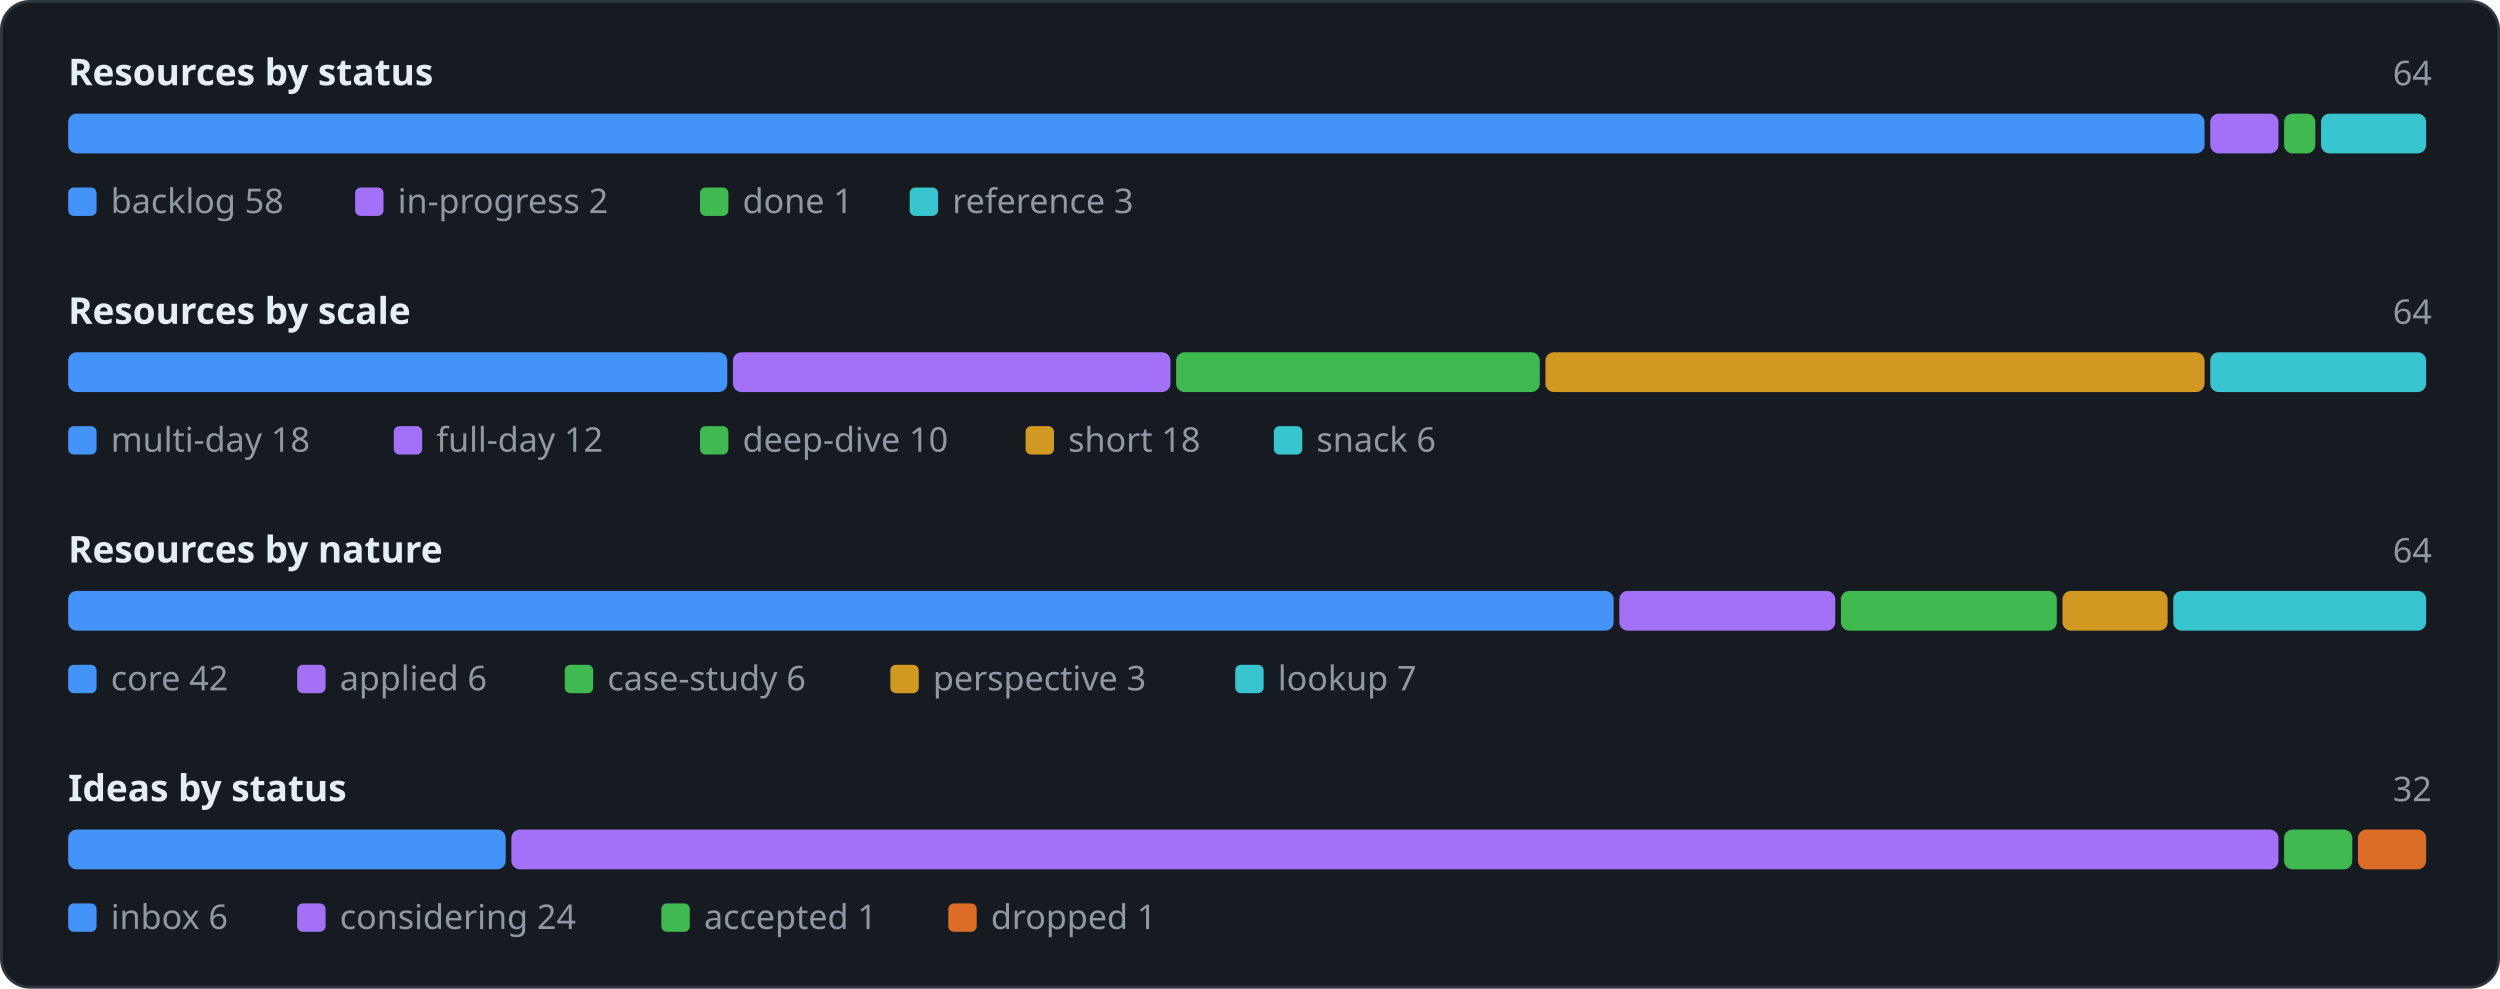
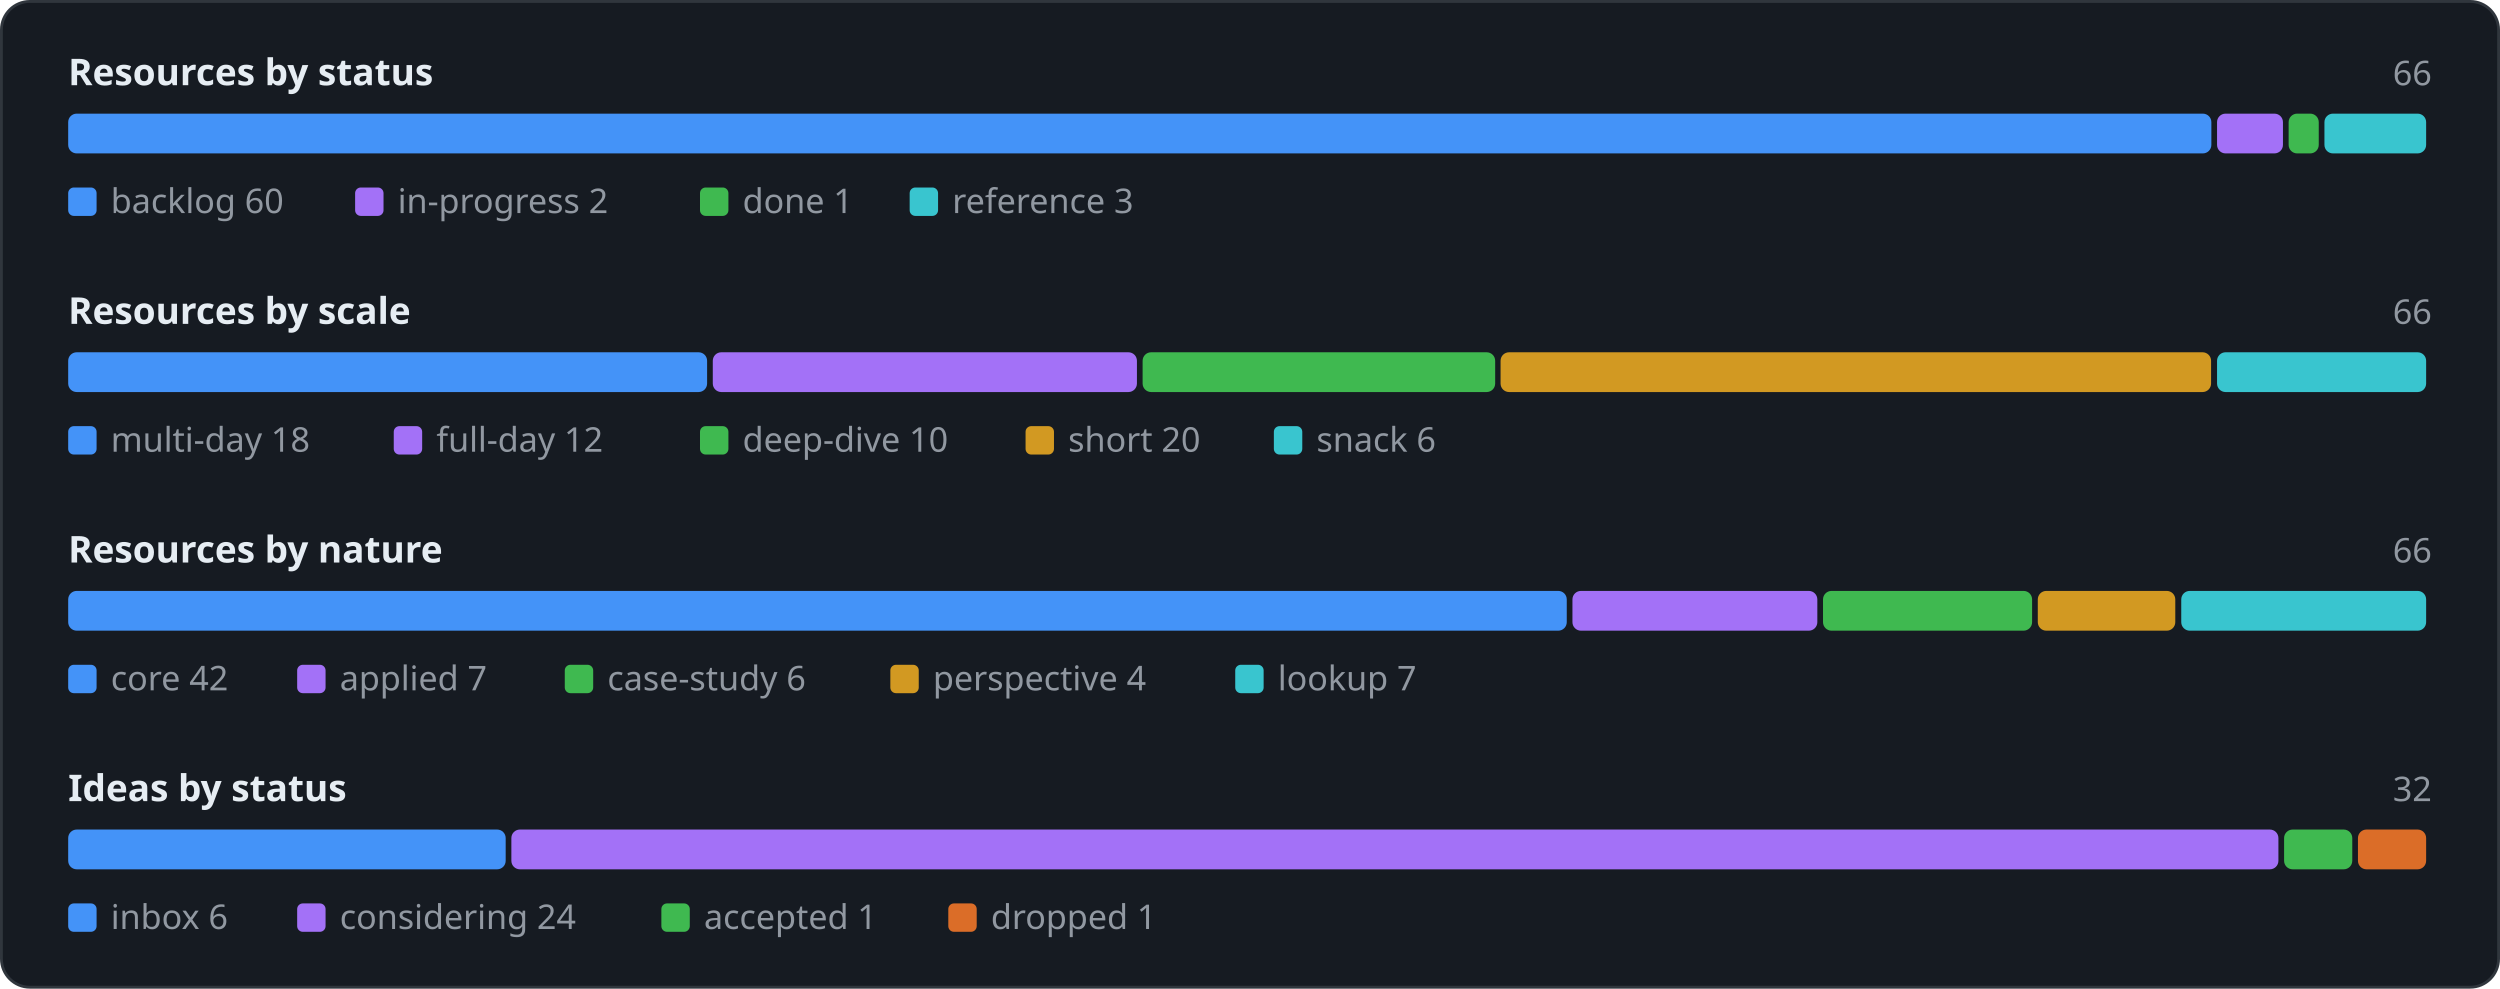
<svg xmlns="http://www.w3.org/2000/svg" width="880" height="348" viewBox="0 0 880 348" font-family="-apple-system, BlinkMacSystemFont, 'Segoe UI', 'Noto Sans', Helvetica, Arial, sans-serif">
  <rect x="0.5" y="0.5" width="879" height="347" rx="10" fill="#161b22" stroke="#30363d" />
  <text x="24" y="30" fill="#e6edf3" font-size="13" font-weight="600" text-anchor="start">Resources by status</text>
-   <text x="856" y="30" fill="#9198a1" font-size="12" font-weight="400" text-anchor="end">64</text>
-   <rect x="24.0" y="40" width="752" height="14" rx="3" fill="#4493f8" />
-   <rect x="778.0" y="40" width="24" height="14" rx="3" fill="#a371f7" />
-   <rect x="804.0" y="40" width="11" height="14" rx="3" fill="#3fb950" />
-   <rect x="817.0" y="40" width="37" height="14" rx="3" fill="#39c5cf" />
+   <text x="856" y="30" fill="#9198a1" font-size="12" font-weight="400" text-anchor="end">66</text>
+   <rect x="24.0" y="40" width="754.4" height="14" rx="3" fill="#4493f8" />
+   <rect x="780.4" y="40" width="23.2" height="14" rx="3" fill="#a371f7" />
+   <rect x="805.6" y="40" width="10.6" height="14" rx="3" fill="#3fb950" />
+   <rect x="818.2" y="40" width="35.8" height="14" rx="3" fill="#39c5cf" />
  <rect x="24" y="66" width="10" height="10" rx="2" fill="#4493f8" />
-   <text x="39" y="75" fill="#9198a1" font-size="12" font-weight="400" text-anchor="start">backlog 58</text>
+   <text x="39" y="75" fill="#9198a1" font-size="12" font-weight="400" text-anchor="start">backlog 60</text>
  <rect x="125" y="66" width="10" height="10" rx="2" fill="#a371f7" />
  <text x="140" y="75" fill="#9198a1" font-size="12" font-weight="400" text-anchor="start">in-progress 2</text>
  <rect x="246.4" y="66" width="10" height="10" rx="2" fill="#3fb950" />
  <text x="261.4" y="75" fill="#9198a1" font-size="12" font-weight="400" text-anchor="start">done 1</text>
  <rect x="320.2" y="66" width="10" height="10" rx="2" fill="#39c5cf" />
  <text x="335.2" y="75" fill="#9198a1" font-size="12" font-weight="400" text-anchor="start">reference 3</text>
  <text x="24" y="114" fill="#e6edf3" font-size="13" font-weight="600" text-anchor="start">Resources by scale</text>
-   <text x="856" y="114" fill="#9198a1" font-size="12" font-weight="400" text-anchor="end">64</text>
-   <rect x="24.0" y="124" width="232" height="14" rx="3" fill="#4493f8" />
-   <rect x="258.0" y="124" width="154" height="14" rx="3" fill="#a371f7" />
-   <rect x="414.0" y="124" width="128" height="14" rx="3" fill="#3fb950" />
-   <rect x="544.0" y="124" width="232" height="14" rx="3" fill="#d29922" />
-   <rect x="778.0" y="124" width="76" height="14" rx="3" fill="#39c5cf" />
+   <text x="856" y="114" fill="#9198a1" font-size="12" font-weight="400" text-anchor="end">66</text>
+   <rect x="24.0" y="124" width="224.9" height="14" rx="3" fill="#4493f8" />
+   <rect x="250.9" y="124" width="149.3" height="14" rx="3" fill="#a371f7" />
+   <rect x="402.2" y="124" width="124.1" height="14" rx="3" fill="#3fb950" />
+   <rect x="528.2" y="124" width="250.1" height="14" rx="3" fill="#d29922" />
+   <rect x="780.4" y="124" width="73.6" height="14" rx="3" fill="#39c5cf" />
  <rect x="24" y="150" width="10" height="10" rx="2" fill="#4493f8" />
  <text x="39" y="159" fill="#9198a1" font-size="12" font-weight="400" text-anchor="start">multi-day 18</text>
  <rect x="138.6" y="150" width="10" height="10" rx="2" fill="#a371f7" />
  <text x="153.6" y="159" fill="#9198a1" font-size="12" font-weight="400" text-anchor="start">full-day 12</text>
  <rect x="246.4" y="150" width="10" height="10" rx="2" fill="#3fb950" />
  <text x="261.4" y="159" fill="#9198a1" font-size="12" font-weight="400" text-anchor="start">deep-dive 10</text>
  <rect x="361" y="150" width="10" height="10" rx="2" fill="#d29922" />
-   <text x="376" y="159" fill="#9198a1" font-size="12" font-weight="400" text-anchor="start">short 18</text>
+   <text x="376" y="159" fill="#9198a1" font-size="12" font-weight="400" text-anchor="start">short 20</text>
  <rect x="448.4" y="150" width="10" height="10" rx="2" fill="#39c5cf" />
  <text x="463.4" y="159" fill="#9198a1" font-size="12" font-weight="400" text-anchor="start">snack 6</text>
  <text x="24" y="198" fill="#e6edf3" font-size="13" font-weight="600" text-anchor="start">Resources by nature</text>
-   <text x="856" y="198" fill="#9198a1" font-size="12" font-weight="400" text-anchor="end">64</text>
-   <rect x="24.0" y="208" width="544" height="14" rx="3" fill="#4493f8" />
-   <rect x="570.0" y="208" width="76" height="14" rx="3" fill="#a371f7" />
-   <rect x="648.0" y="208" width="76" height="14" rx="3" fill="#3fb950" />
-   <rect x="726.0" y="208" width="37" height="14" rx="3" fill="#d29922" />
-   <rect x="765.0" y="208" width="89" height="14" rx="3" fill="#39c5cf" />
+   <text x="856" y="198" fill="#9198a1" font-size="12" font-weight="400" text-anchor="end">66</text>
+   <rect x="24.0" y="208" width="527.5" height="14" rx="3" fill="#4493f8" />
+   <rect x="553.5" y="208" width="86.2" height="14" rx="3" fill="#a371f7" />
+   <rect x="641.7" y="208" width="73.6" height="14" rx="3" fill="#3fb950" />
+   <rect x="717.3" y="208" width="48.4" height="14" rx="3" fill="#d29922" />
+   <rect x="767.8" y="208" width="86.2" height="14" rx="3" fill="#39c5cf" />
  <rect x="24" y="234" width="10" height="10" rx="2" fill="#4493f8" />
  <text x="39" y="243" fill="#9198a1" font-size="12" font-weight="400" text-anchor="start">core 42</text>
  <rect x="104.6" y="234" width="10" height="10" rx="2" fill="#a371f7" />
-   <text x="119.6" y="243" fill="#9198a1" font-size="12" font-weight="400" text-anchor="start">applied 6</text>
+   <text x="119.6" y="243" fill="#9198a1" font-size="12" font-weight="400" text-anchor="start">applied 7</text>
  <rect x="198.8" y="234" width="10" height="10" rx="2" fill="#3fb950" />
  <text x="213.8" y="243" fill="#9198a1" font-size="12" font-weight="400" text-anchor="start">case-study 6</text>
  <rect x="313.4" y="234" width="10" height="10" rx="2" fill="#d29922" />
-   <text x="328.4" y="243" fill="#9198a1" font-size="12" font-weight="400" text-anchor="start">perspective 3</text>
+   <text x="328.4" y="243" fill="#9198a1" font-size="12" font-weight="400" text-anchor="start">perspective 4</text>
  <rect x="434.8" y="234" width="10" height="10" rx="2" fill="#39c5cf" />
  <text x="449.8" y="243" fill="#9198a1" font-size="12" font-weight="400" text-anchor="start">lookup 7</text>
  <text x="24" y="282" fill="#e6edf3" font-size="13" font-weight="600" text-anchor="start">Ideas by status</text>
  <text x="856" y="282" fill="#9198a1" font-size="12" font-weight="400" text-anchor="end">32</text>
  <rect x="24.0" y="292" width="154" height="14" rx="3" fill="#4493f8" />
  <rect x="180.0" y="292" width="622" height="14" rx="3" fill="#a371f7" />
  <rect x="804.0" y="292" width="24" height="14" rx="3" fill="#3fb950" />
  <rect x="830.0" y="292" width="24" height="14" rx="3" fill="#db6d28" />
  <rect x="24" y="318" width="10" height="10" rx="2" fill="#4493f8" />
  <text x="39" y="327" fill="#9198a1" font-size="12" font-weight="400" text-anchor="start">inbox 6</text>
  <rect x="104.6" y="318" width="10" height="10" rx="2" fill="#a371f7" />
  <text x="119.6" y="327" fill="#9198a1" font-size="12" font-weight="400" text-anchor="start">considering 24</text>
  <rect x="232.8" y="318" width="10" height="10" rx="2" fill="#3fb950" />
  <text x="247.8" y="327" fill="#9198a1" font-size="12" font-weight="400" text-anchor="start">accepted 1</text>
  <rect x="333.8" y="318" width="10" height="10" rx="2" fill="#db6d28" />
  <text x="348.8" y="327" fill="#9198a1" font-size="12" font-weight="400" text-anchor="start">dropped 1</text>
</svg>
